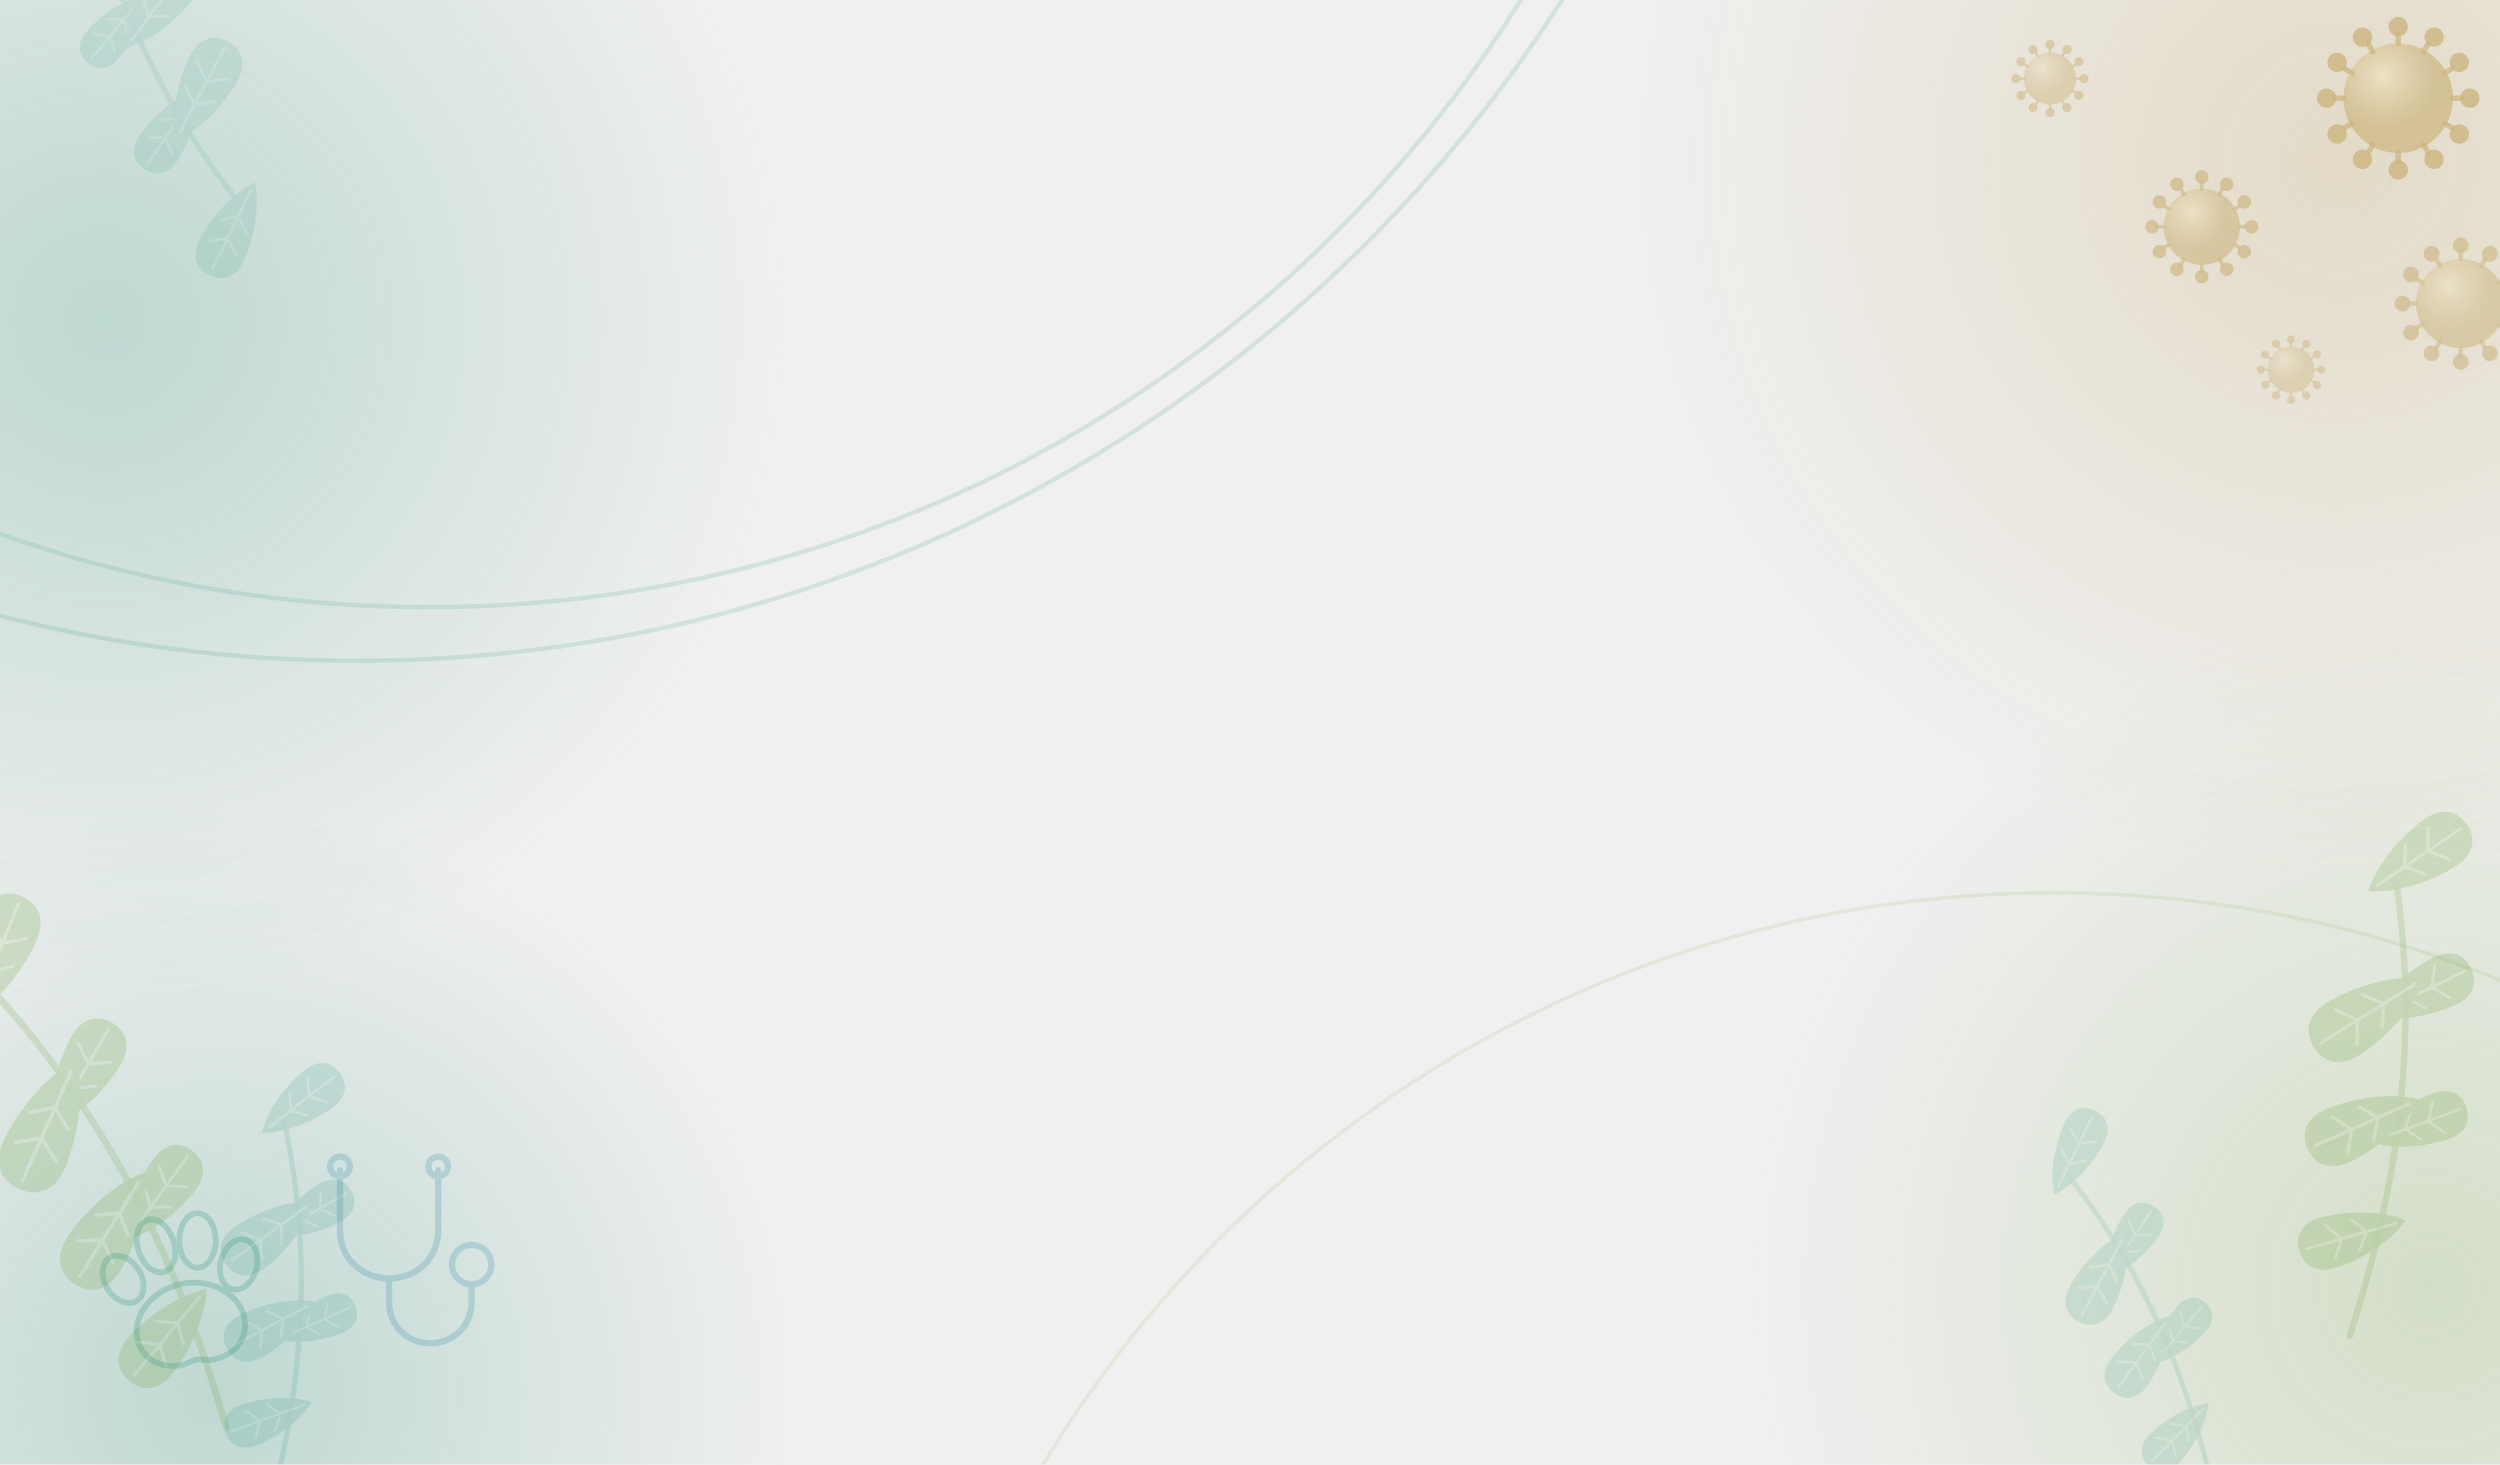
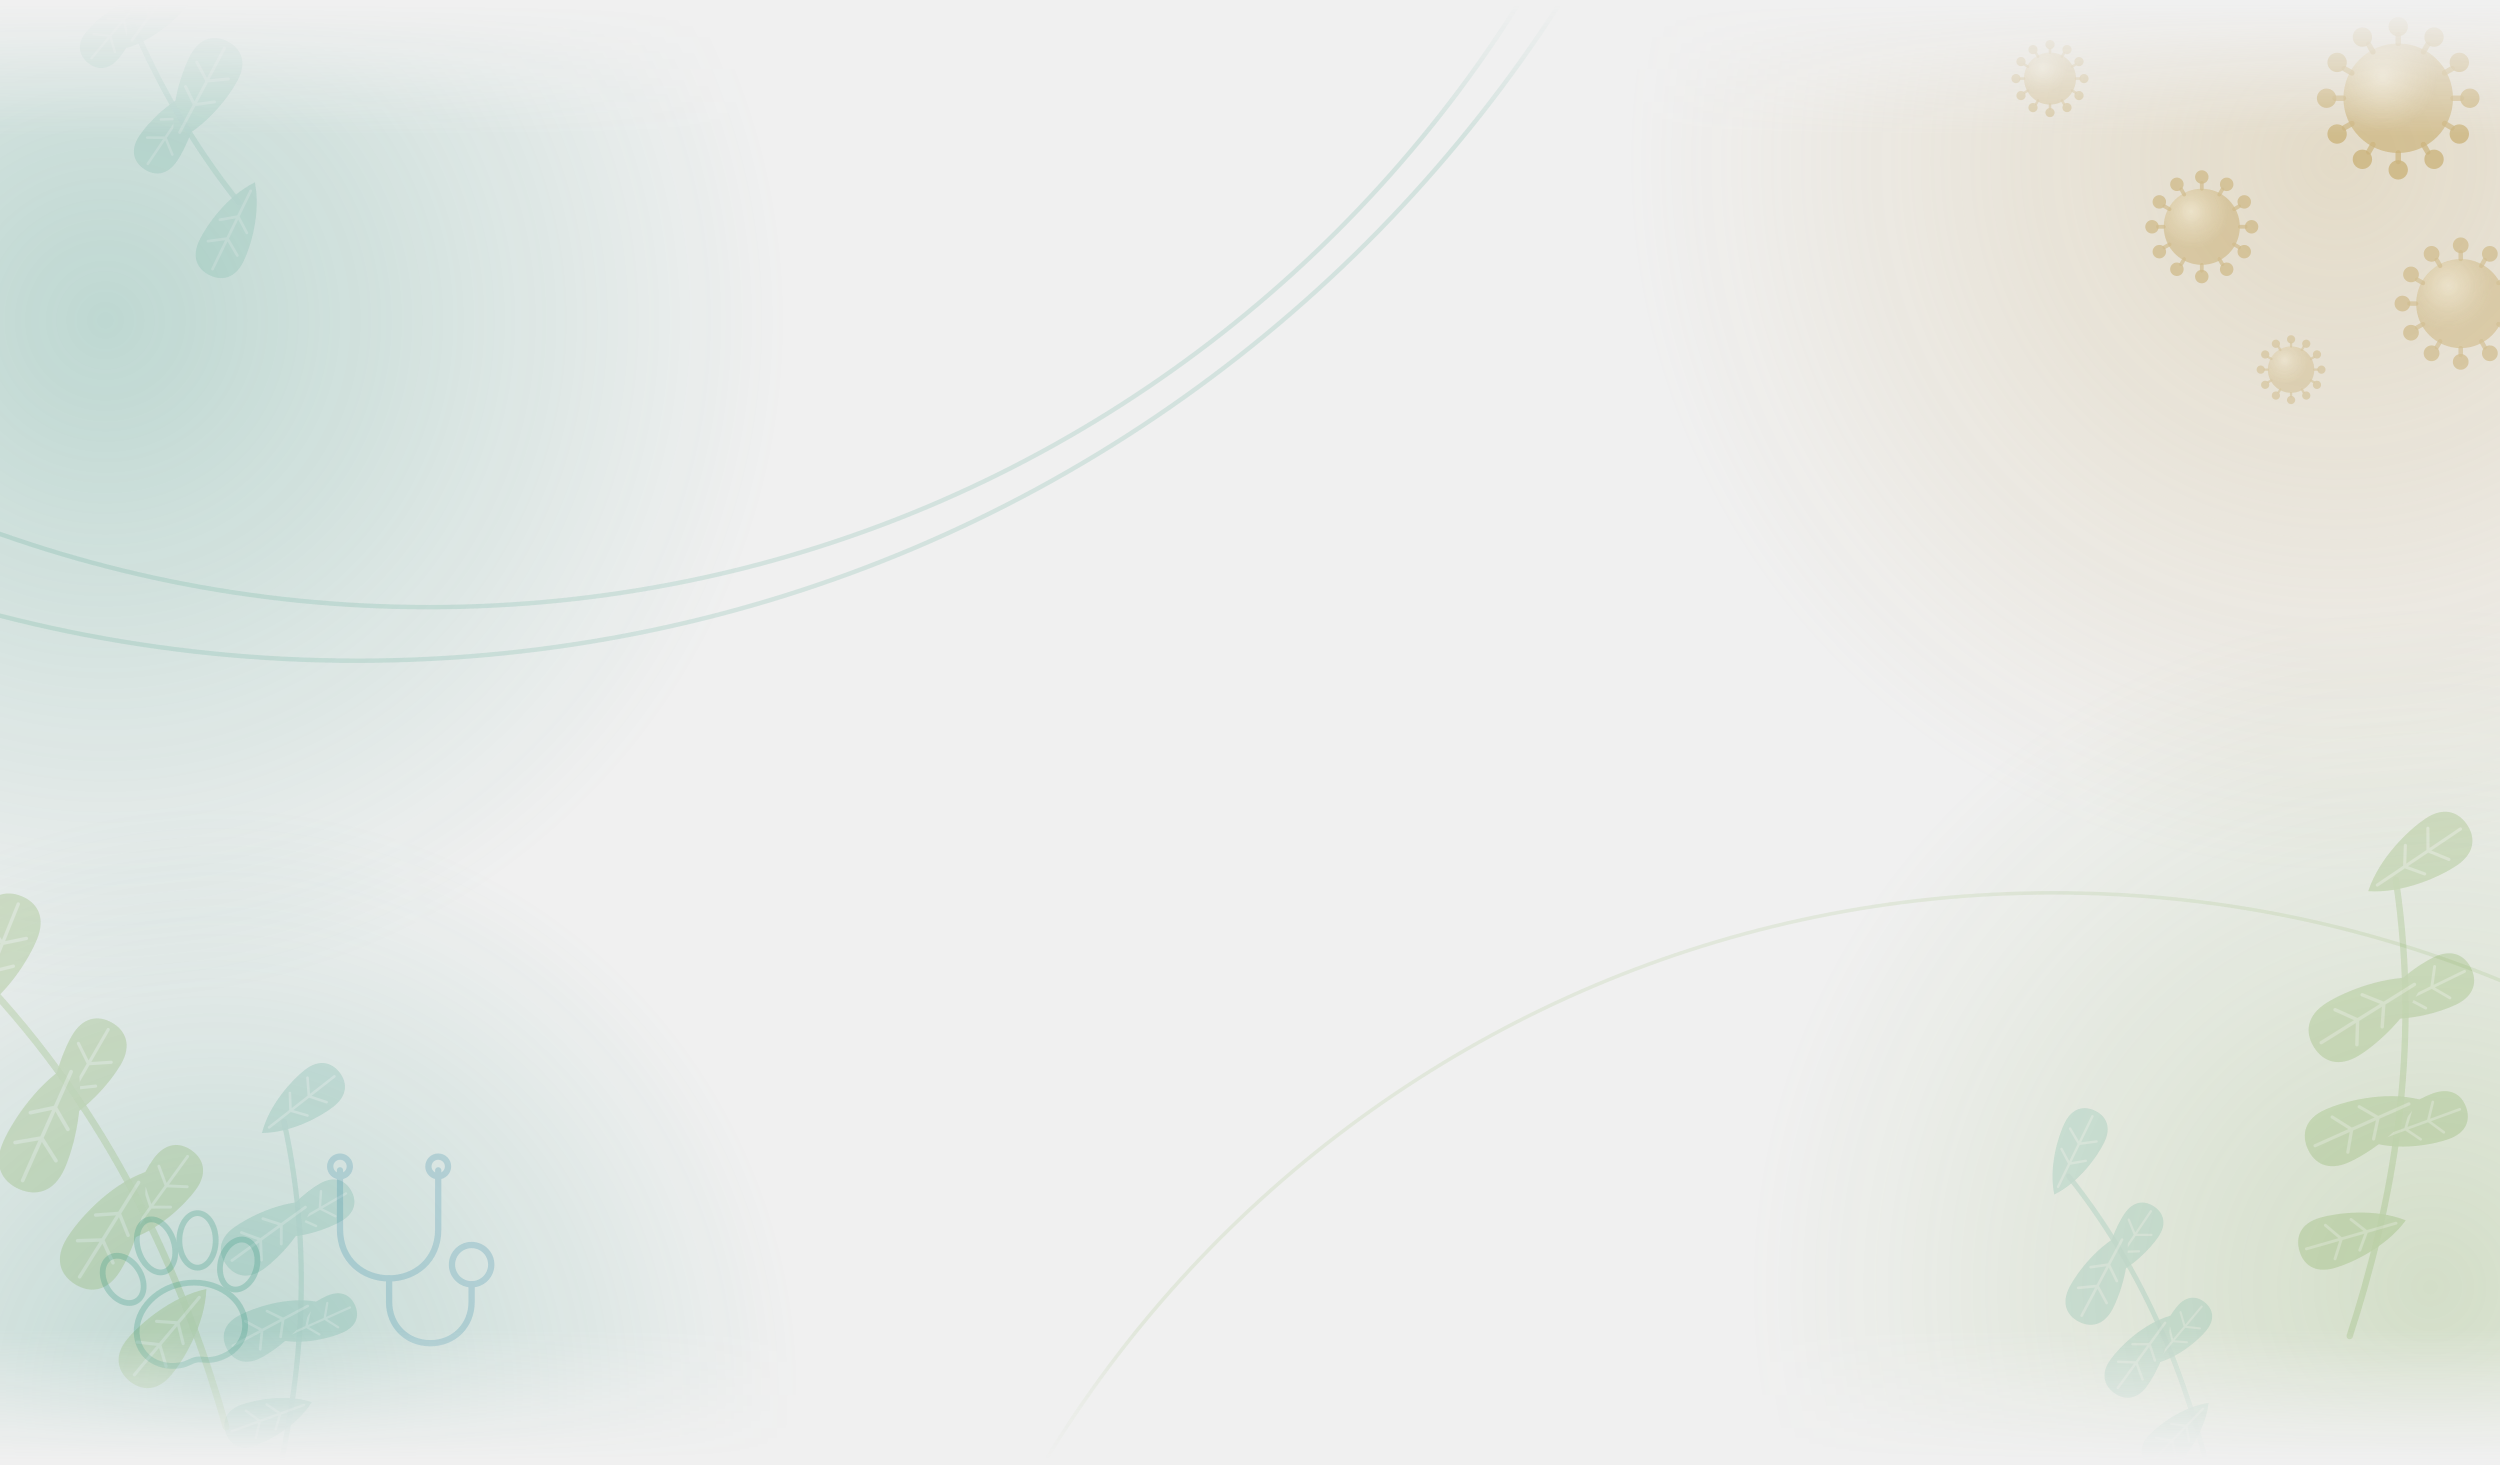
<svg xmlns="http://www.w3.org/2000/svg" viewBox="0 0 1400 820" preserveAspectRatio="xMidYMid slice" role="presentation">
  <defs>
    <radialGradient id="halo-menta">
      <stop offset="0" stop-color="#30937b" stop-opacity=".26" />
      <stop offset="1" stop-color="#30937b" stop-opacity="0" />
    </radialGradient>
    <radialGradient id="halo-hoja">
      <stop offset="0" stop-color="#6ea03c" stop-opacity=".22" />
      <stop offset="1" stop-color="#6ea03c" stop-opacity="0" />
    </radialGradient>
    <radialGradient id="halo-polen">
      <stop offset="0" stop-color="#c2a45f" stop-opacity=".28" />
      <stop offset="1" stop-color="#c2a45f" stop-opacity="0" />
    </radialGradient>
    <radialGradient id="grano" cx="36%" cy="30%">
      <stop offset="0" stop-color="#f0e4c4" stop-opacity=".95" />
      <stop offset="1" stop-color="#c2a45f" stop-opacity=".70" />
    </radialGradient>
    <symbol id="hoja" viewBox="0 0 40 80">
      <path d="M20 2C34 20 38 46 38 58c0 14-8 20-18 20S2 72 2 58C2 46 6 20 20 2z" fill="currentColor" />
      <path d="M20 9v64M20 30l11 8M20 30L9 38M20 48l12 8M20 48L8 56" fill="none" stroke="#ffffff" stroke-opacity=".45" stroke-width="2" stroke-linecap="round" />
    </symbol>
    <symbol id="rama" viewBox="0 0 220 300">
      <path d="M110 296C110 224 100 140 58 56" fill="none" stroke="currentColor" stroke-width="3.4" stroke-linecap="round" opacity=".75" />
      <g opacity=".85">
        <use href="#hoja" transform="translate(112 214) rotate(56) scale(.78)" width="40" height="80" />
        <use href="#hoja" transform="translate(96 206) rotate(-128) scale(.72)" width="40" height="80" />
        <use href="#hoja" transform="translate(96 150) rotate(48) scale(.86)" width="40" height="80" />
        <use href="#hoja" transform="translate(78 142) rotate(-134) scale(.78)" width="40" height="80" />
        <use href="#hoja" transform="translate(76 88)  rotate(40) scale(.92)" width="40" height="80" />
        <use href="#hoja" transform="translate(58 78)  rotate(-142) scale(.84)" width="40" height="80" />
      </g>
    </symbol>
    <symbol id="polen-calido" viewBox="0 0 100 100">
      <circle cx="50" cy="50" r="26" fill="url(#grano)" />
      <g fill="#c2a45f" opacity=".8">
        <circle cx="84" cy="50" r="4.6" />
        <circle cx="79" cy="67" r="4.6" />
        <circle cx="67" cy="79" r="4.6" />
        <circle cx="50" cy="84" r="4.6" />
        <circle cx="33" cy="79" r="4.6" />
        <circle cx="21" cy="67" r="4.6" />
        <circle cx="16" cy="50" r="4.6" />
        <circle cx="21" cy="33" r="4.6" />
        <circle cx="33" cy="21" r="4.6" />
        <circle cx="50" cy="16" r="4.6" />
        <circle cx="67" cy="21" r="4.6" />
        <circle cx="79" cy="33" r="4.6" />
      </g>
      <g fill="none" stroke="#c2a45f" stroke-width="2.6" stroke-linecap="round" opacity=".7">
        <path d="M76 50h4M72 62l3.5 2M62 72l2 3.5M50 76v4M38 72l-2 3.5M28 62l-3.5 2M24 50h-4M28 38l-3.5-2M38 28l-2-3.5M50 24v-4M62 28l2-3.5M72 38l3.5-2" />
      </g>
    </symbol>
    <symbol id="huella-linea" viewBox="0 0 110 110">
      <g fill="none" stroke="currentColor" stroke-width="3.2">
        <ellipse cx="24" cy="44" rx="10" ry="14" transform="rotate(-22 24 44)" />
        <ellipse cx="45" cy="29" rx="10" ry="15" transform="rotate(-8 45 29)" />
        <ellipse cx="68" cy="30" rx="10" ry="15" transform="rotate(10 68 30)" />
        <ellipse cx="88" cy="47" rx="10" ry="14" transform="rotate(25 88 47)" />
        <path d="M56 52c17 0 30 12 30 25 0 12-10 19-21 19-4 0-6-1.5-9-1.5s-5 1.5-9 1.5c-11 0-21-7-21-19 0-13 13-25 30-25z" />
      </g>
    </symbol>
    <symbol id="esteto-linea" viewBox="0 0 120 120">
      <g fill="none" stroke="currentColor" stroke-width="3.2" stroke-linecap="round">
        <path d="M24 14v30c0 16 12 25 25 25s25-9 25-25V14" />
        <path d="M49 69v12c0 12 9 21 21 21s21-9 21-21v-9" />
        <circle cx="91" cy="62" r="10" />
        <circle cx="24" cy="12" r="5" />
        <circle cx="74" cy="12" r="5" />
      </g>
    </symbol>
+     <linearGradient id="fundido" x1="0" y1="0" x2="0" y2="1">
+       <stop offset="0" stop-color="#000000" />
+       <stop offset=".09" stop-color="#ffffff" />
+       <stop offset=".91" stop-color="#ffffff" />
+       <stop offset="1" stop-color="#000000" />
+     </linearGradient>
+     <mask id="desvanecer">
+       <rect x="-200" y="0" width="2000" height="100%" fill="url(#fundido)" />
+     </mask>
  </defs>
-   <circle cx="60" cy="180" r="380" fill="url(#halo-menta)" />
-   <circle cx="1310" cy="90" r="400" fill="url(#halo-polen)" />
-   <circle cx="1360" cy="720" r="380" fill="url(#halo-hoja)" />
-   <circle cx="120" cy="780" r="330" fill="url(#halo-menta)" />
-   <g fill="none" stroke="#30937b" stroke-opacity=".15" stroke-width="2.5">
-     <circle cx="240" cy="-380" r="720" />
-     <circle cx="200" cy="-430" r="800" />
+   <g mask="url(#desvanecer)">
+     <circle cx="60" cy="180" r="380" fill="url(#halo-menta)" />
+     <circle cx="1310" cy="90" r="400" fill="url(#halo-polen)" />
+     <circle cx="1360" cy="720" r="380" fill="url(#halo-hoja)" />
+     <circle cx="120" cy="780" r="330" fill="url(#halo-menta)" />
+     <g fill="none" stroke="#30937b" stroke-opacity=".15" stroke-width="2.5">
+       <circle cx="240" cy="-380" r="720" />
+       <circle cx="200" cy="-430" r="800" />
+     </g>
+     <g fill="none" stroke="#6ea03c" stroke-opacity=".12" stroke-width="2">
+       <circle cx="1150" cy="1160" r="660" />
+     </g>
+     <use href="#rama" x="-44" y="470" width="250" height="340" color="#6ea03c" opacity=".26" transform="rotate(-16 81 640)" />
+     <use href="#rama" x="88" y="588" width="190" height="260" color="#30937b" opacity=".20" transform="rotate(14 183 718)" />
+     <use href="#rama" x="1248" y="446" width="230" height="314" color="#6ea03c" opacity=".26" transform="rotate(18 1363 603)" />
+     <use href="#rama" x="1126" y="602" width="180" height="246" color="#30937b" opacity=".18" transform="rotate(-12 1216 725)" />
+     <use href="#rama" x="-30" y="-96" width="200" height="272" color="#30937b" opacity=".16" transform="rotate(168 70 40)" />
+     <use href="#polen-calido" x="1284" y="-4" width="118" height="118" opacity=".72" />
+     <use href="#polen-calido" x="1192" y="86" width="82" height="82" opacity=".60" />
+     <use href="#polen-calido" x="1330" y="122" width="96" height="96" opacity=".55" />
+     <use href="#polen-calido" x="1120" y="16" width="56" height="56" opacity=".48" />
+     <use href="#polen-calido" x="1258" y="182" width="50" height="50" opacity=".42" />
+     <use href="#huella-linea" x="46" y="666" width="112" height="112" color="#30937b" opacity=".26" transform="rotate(-10 102 722)" />
+     <use href="#esteto-linea" x="164" y="640" width="132" height="132" color="#13779d" opacity=".20" />
  </g>
-   <g fill="none" stroke="#6ea03c" stroke-opacity=".12" stroke-width="2">
-     <circle cx="1150" cy="1160" r="660" />
-   </g>
-   <use href="#rama" x="-44" y="470" width="250" height="340" color="#6ea03c" opacity=".26" transform="rotate(-16 81 640)" />
-   <use href="#rama" x="88" y="588" width="190" height="260" color="#30937b" opacity=".20" transform="rotate(14 183 718)" />
-   <use href="#rama" x="1248" y="446" width="230" height="314" color="#6ea03c" opacity=".26" transform="rotate(18 1363 603)" />
-   <use href="#rama" x="1126" y="602" width="180" height="246" color="#30937b" opacity=".18" transform="rotate(-12 1216 725)" />
-   <use href="#rama" x="-30" y="-96" width="200" height="272" color="#30937b" opacity=".16" transform="rotate(168 70 40)" />
-   <use href="#polen-calido" x="1284" y="-4" width="118" height="118" opacity=".72" />
-   <use href="#polen-calido" x="1192" y="86" width="82" height="82" opacity=".60" />
-   <use href="#polen-calido" x="1330" y="122" width="96" height="96" opacity=".55" />
-   <use href="#polen-calido" x="1120" y="16" width="56" height="56" opacity=".48" />
-   <use href="#polen-calido" x="1258" y="182" width="50" height="50" opacity=".42" />
-   <use href="#huella-linea" x="46" y="666" width="112" height="112" color="#30937b" opacity=".26" transform="rotate(-10 102 722)" />
-   <use href="#esteto-linea" x="164" y="640" width="132" height="132" color="#13779d" opacity=".20" />
</svg>
